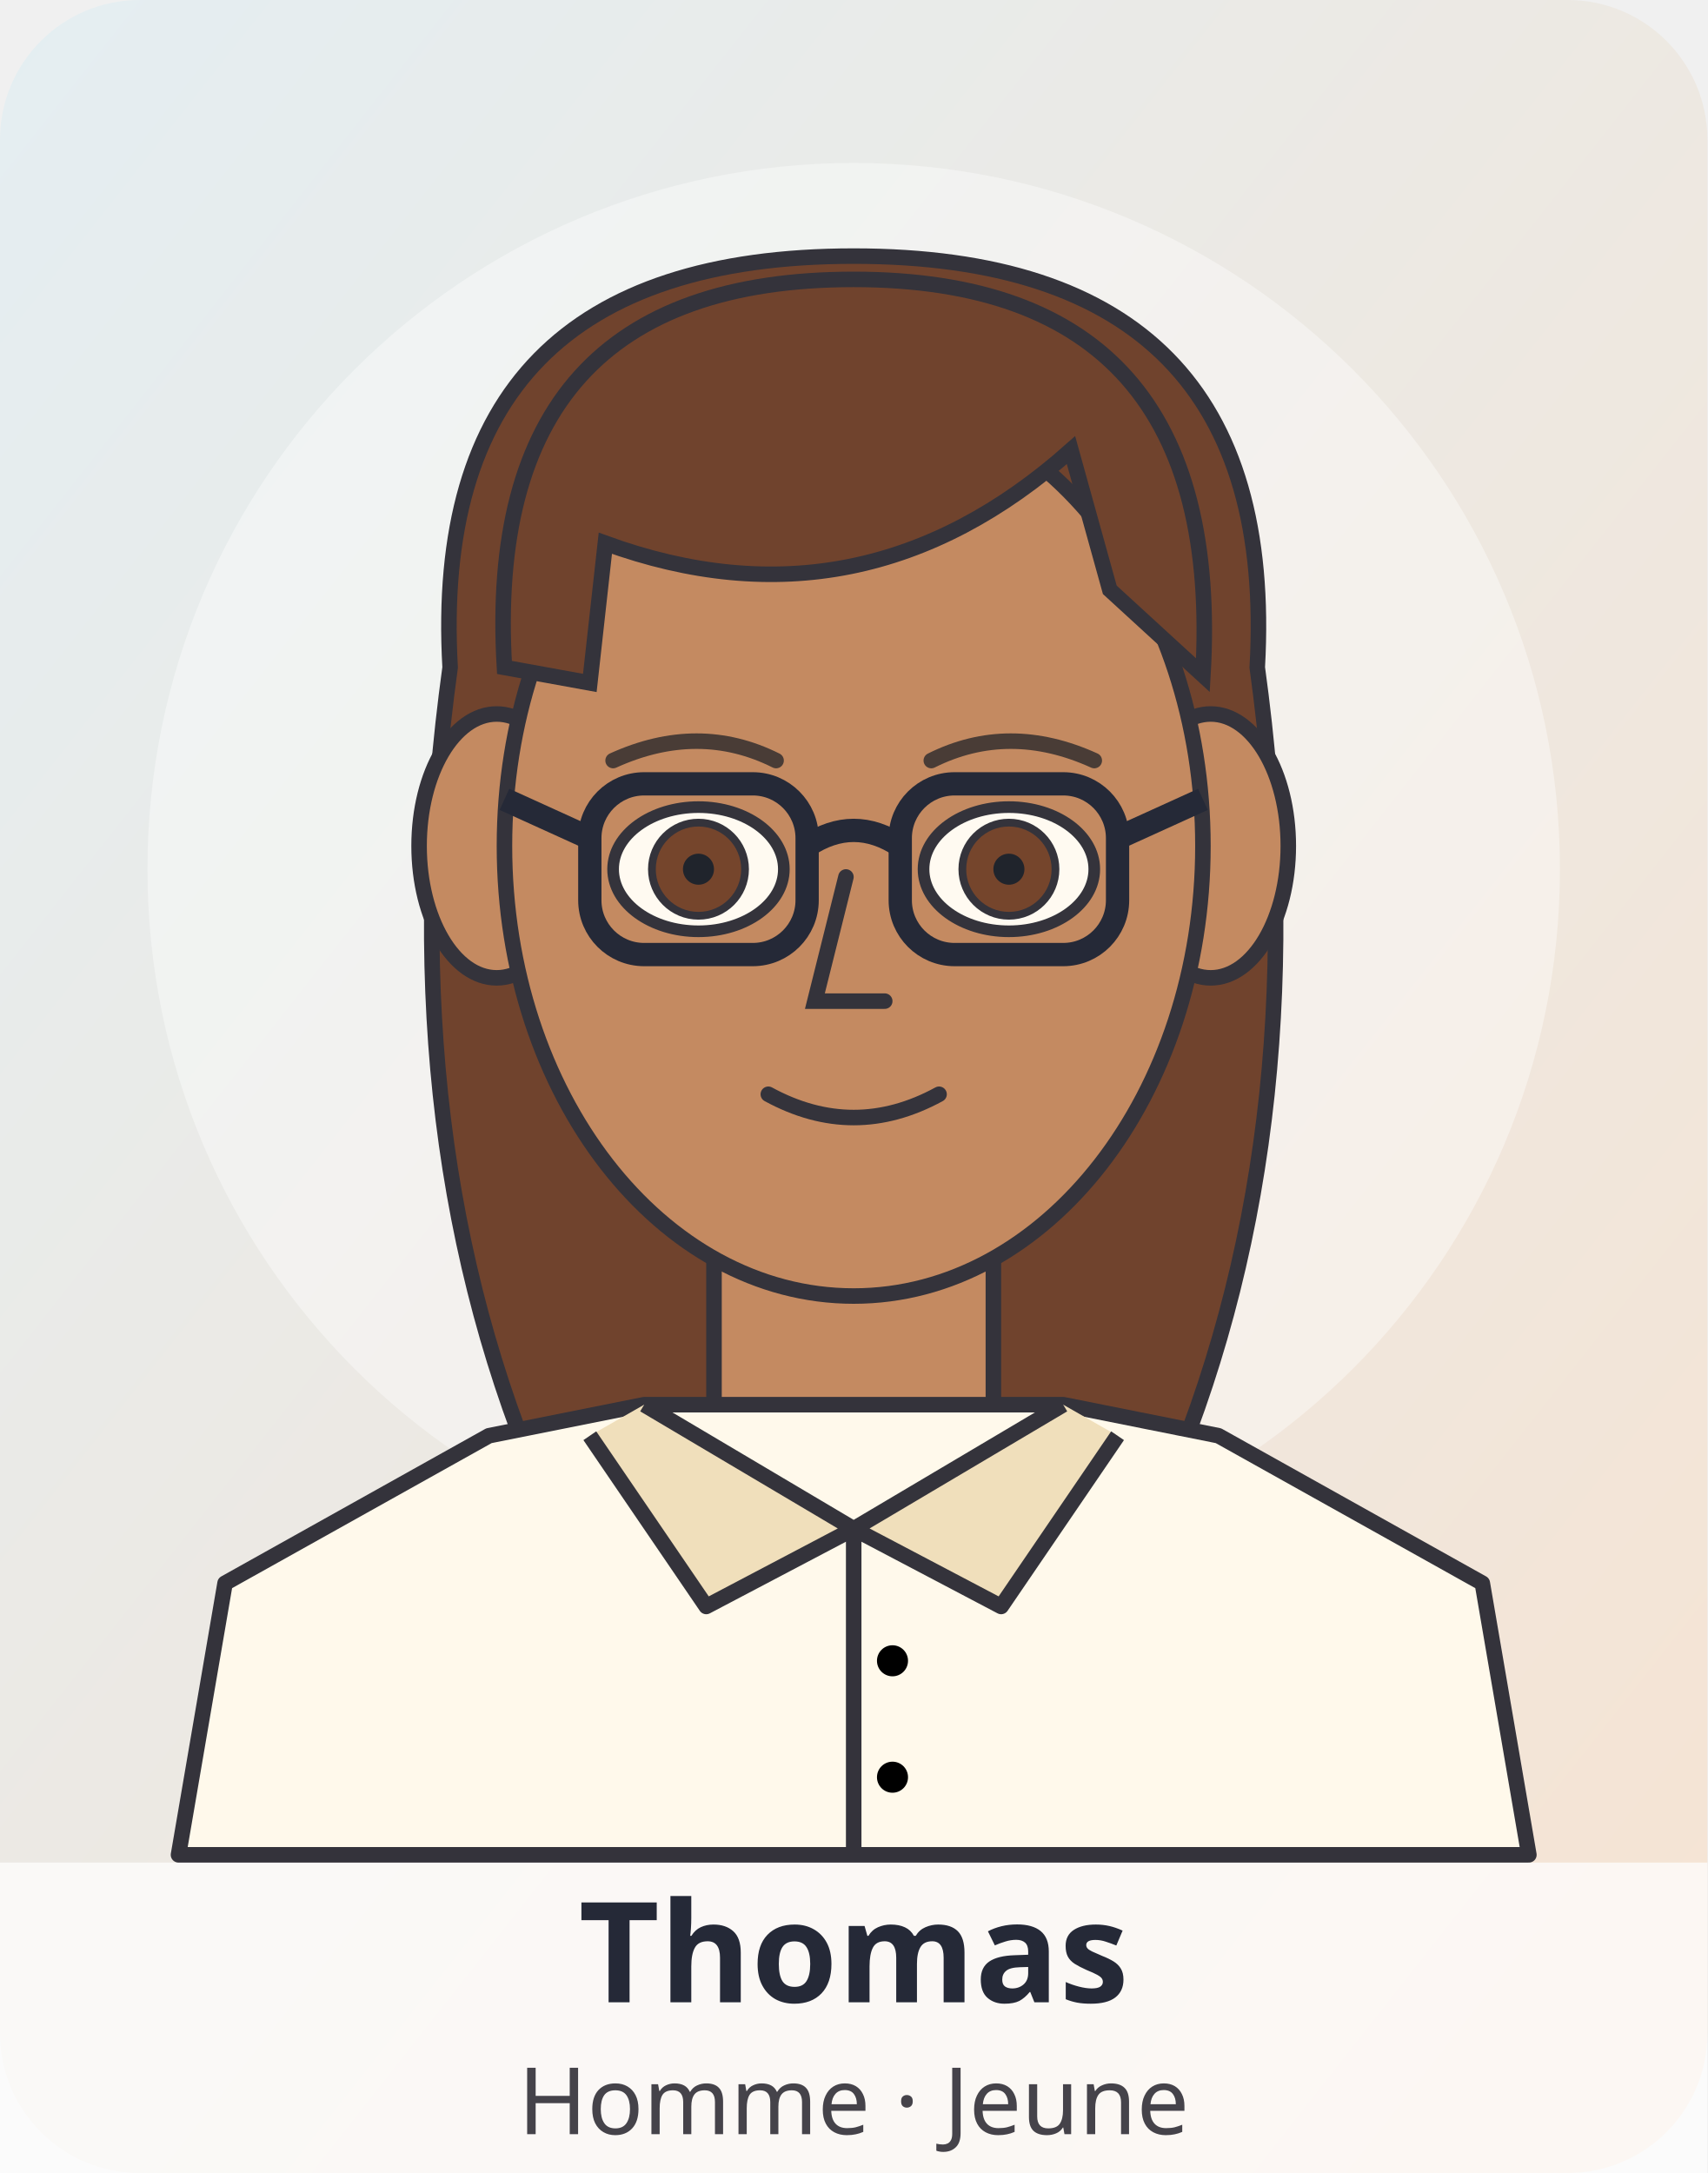
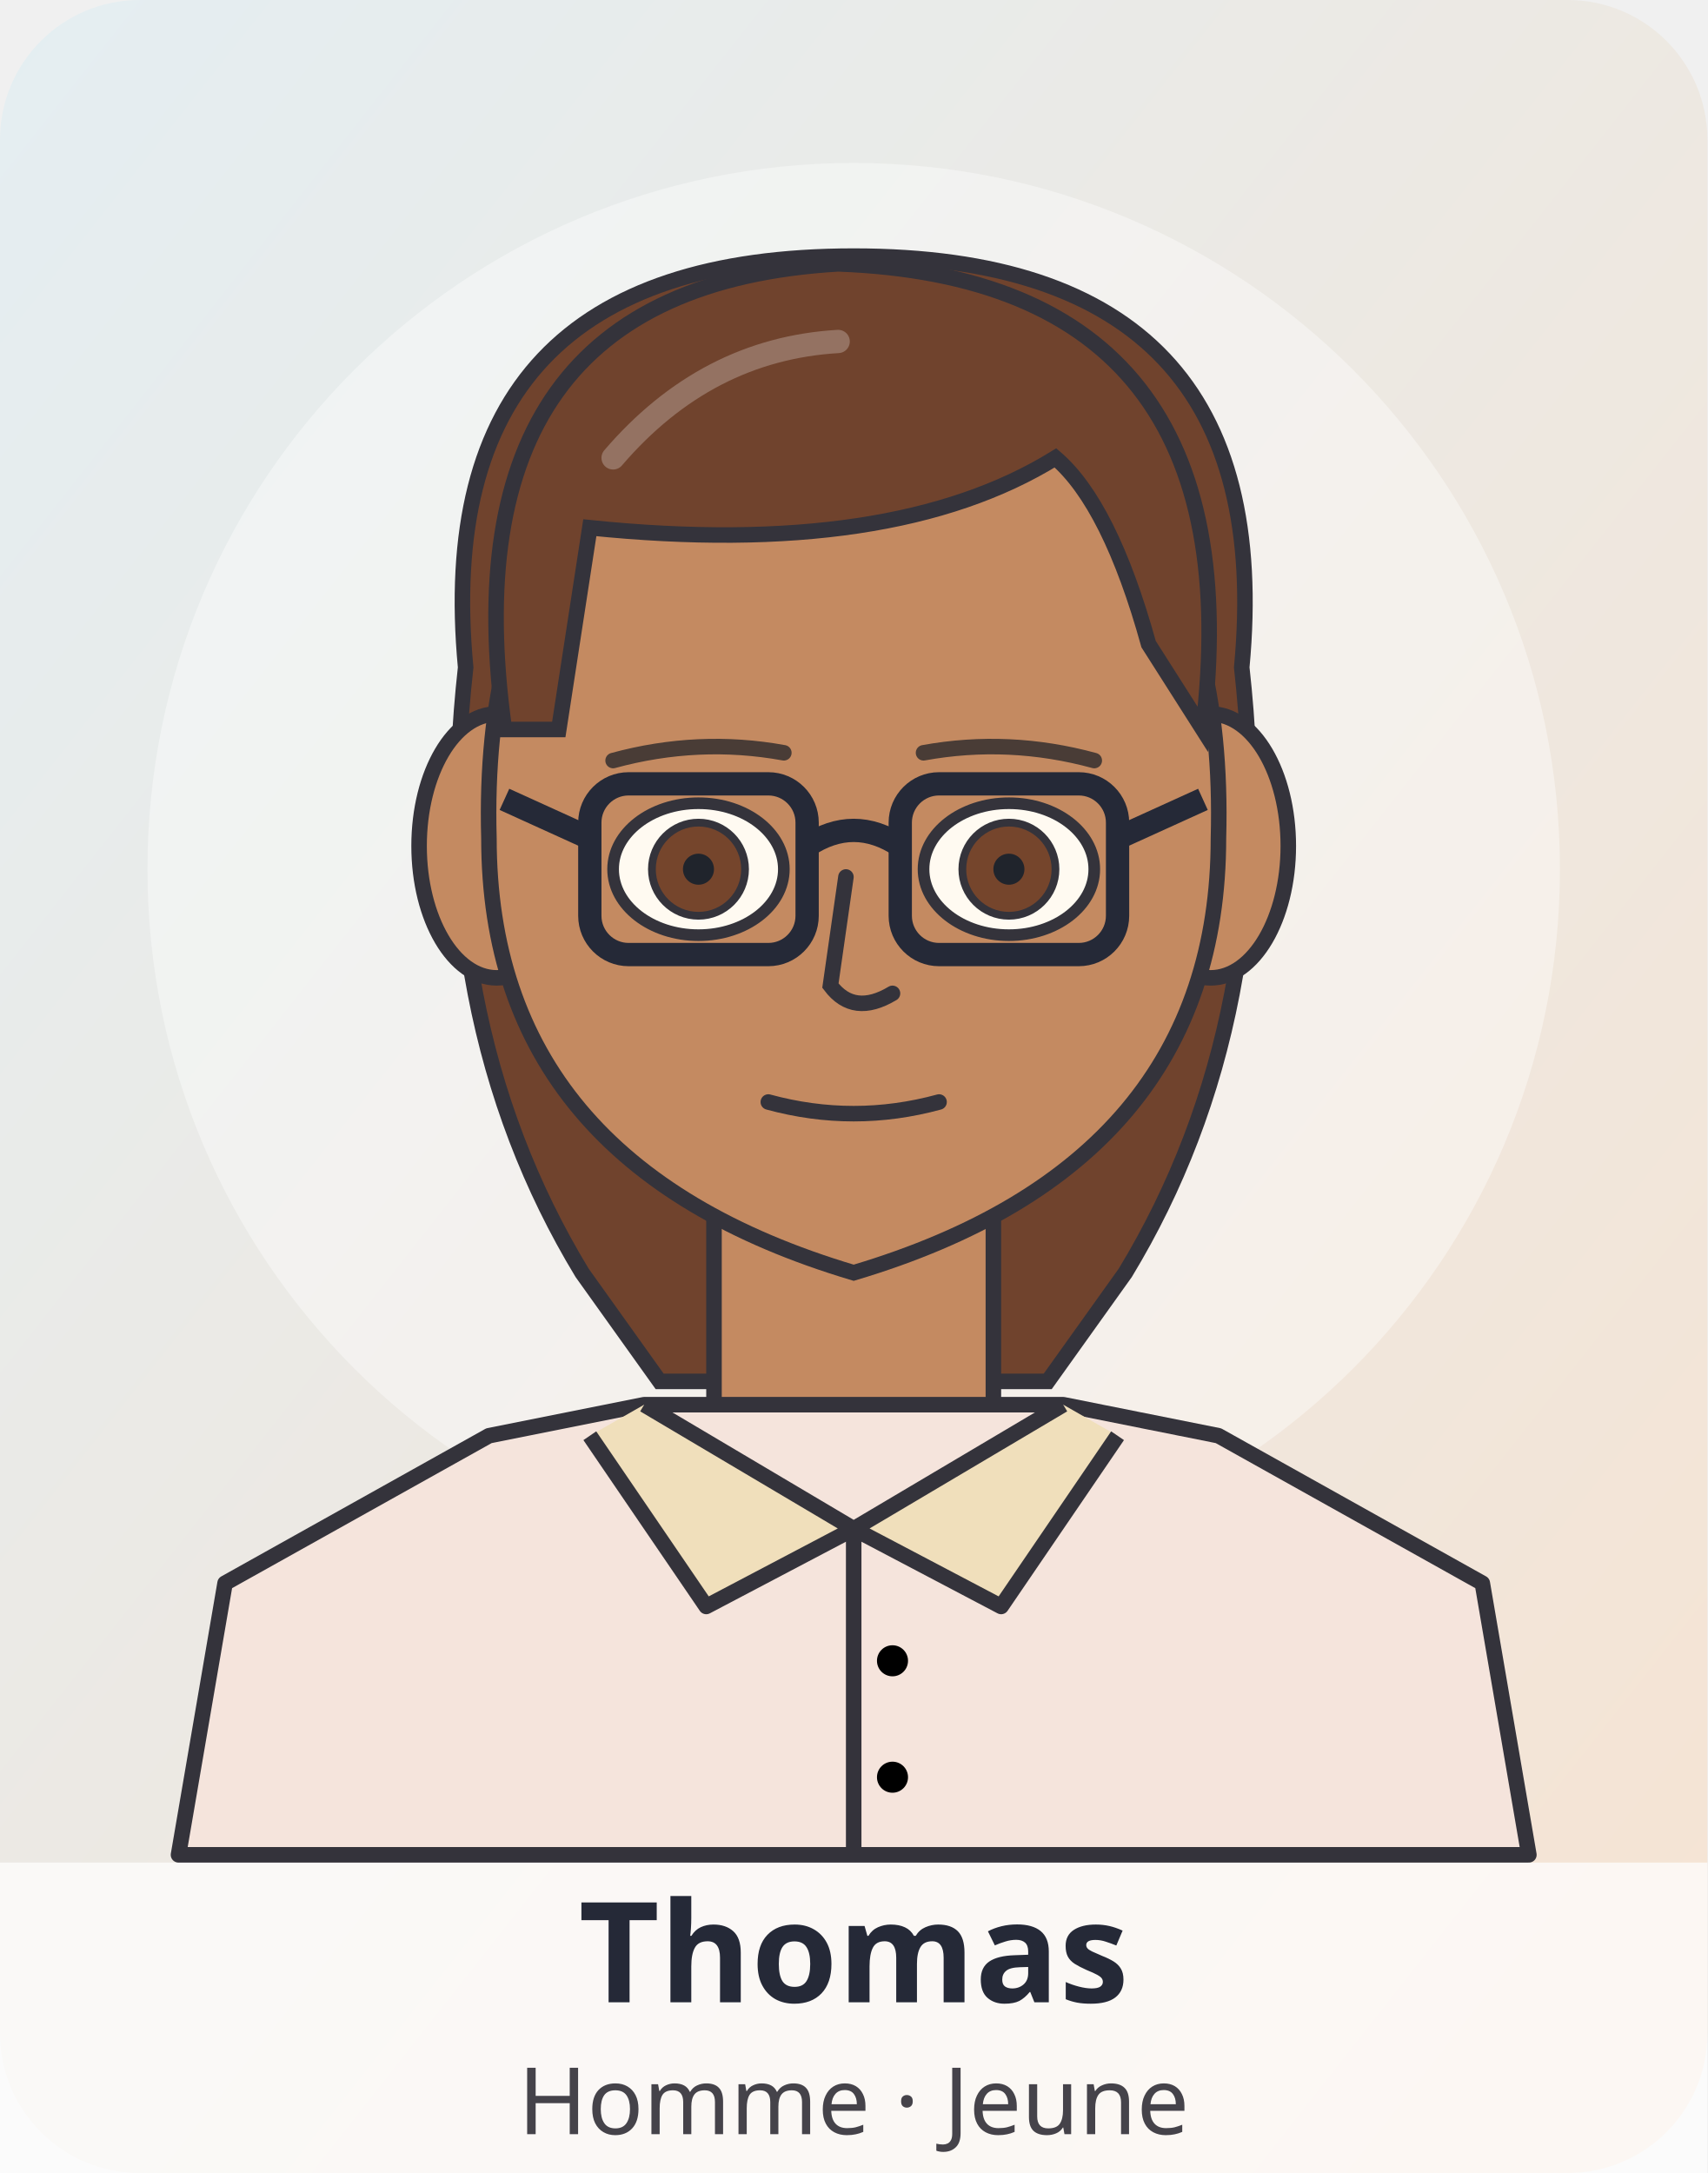
<svg xmlns="http://www.w3.org/2000/svg" viewBox="0 0 220 280" role="img" aria-labelledby="title-c02 desc-c02">
  <defs>
    <linearGradient id="fond-c02" x2="1" y2="1">
      <stop stop-color="#e4eef2" />
      <stop offset="1" stop-color="#f6e3d2" />
    </linearGradient>
  </defs>
  <rect width="220" height="280" rx="18" fill="url(#fond-c02)" />
  <circle cx="110" cy="112" r="91" fill="#fff" opacity=".38" />
  <path d="M0 240 H220 V280 H0Z" fill="#fff" opacity=".72" />
-   <path d="M58 86 Q55 33 110 33 Q165 33 162 86 Q170 144 151 190 L139 188 L81 188 L69 190 Q50 144 58 86Z" fill="#70432d" stroke="#34333b" stroke-width="2" />
+   <path d="M60 86 Q55 33 110 33 Q165 33 160 86 Q165 131 145 164 L135 178 L85 178 L75 164 Q55 131 60 86Z" fill="#70432d" stroke="#34333b" stroke-width="2" />
  <path d="M92 153 V186 Q110 203 128 186 V153" fill="#c48a61" stroke="#34333b" stroke-width="2" />
-   <path d="M83 181 L63 185 L29 204 L23 239 L197 239 L191 204 L157 185 L137 181Z" fill="#fff9eb" stroke="#34333b" stroke-width="2" stroke-linejoin="round" />
+   <path d="M83 181 L63 185 L29 204 L23 239 L197 239 L191 204 L157 185 L137 181Z" fill="#f5e4dc" stroke="#34333b" stroke-width="2" stroke-linejoin="round" />
  <path d="M83 181 L110 197 L91 207 L76 185 M137 181 L110 197 L129 207 L144 185 M110 197 V239" fill="#f0dfbb" stroke="#34333b" stroke-width="2" stroke-linejoin="round" />
  <circle cx="115" cy="214" r="2" />
  <circle cx="115" cy="229" r="2" />
  <g fill="#c48a61" stroke="#34333b" stroke-width="2">
    <ellipse cx="64" cy="109" rx="10" ry="17" />
    <ellipse cx="156" cy="109" rx="10" ry="17" />
-     <ellipse cx="110" cy="109" rx="45" ry="58" />
+     <path d="M110 51 C78 51 62 72 63 108 Q63 150 110 164 Q157 150 157 108 C158 72 142 51 110 51Z" />
  </g>
-   <path d="M65 86 Q62 36 110 36 Q158 36 155 87 L143 76 L138 58 Q111 82 78 70 L76 88Z" fill="#70432d" stroke="#34333b" stroke-width="2" />
+   <path d="M65 94 Q57 37 108 34 Q162 36 155 94 L148 83 Q143 65 136 59 Q115 72 76 68 L72 94Z" fill="#70432d" stroke="#34333b" stroke-width="2" />
+   <path d="M79 59 Q91 45 108 44" fill="none" stroke="#fff" stroke-opacity=".25" stroke-width="3" stroke-linecap="round" />
  <g fill="#fffaf1" stroke="#34333b" stroke-width="1.5">
-     <ellipse cx="90" cy="112" rx="11" ry="8" />
-     <ellipse cx="130" cy="112" rx="11" ry="8" />
+     <ellipse cx="90" cy="112" rx="11" ry="8.5" />
+     <ellipse cx="130" cy="112" rx="11" ry="8.5" />
  </g>
  <g fill="#75452c" stroke="#34333b" stroke-width="1">
    <circle cx="90" cy="112" r="6" />
    <circle cx="130" cy="112" r="6" />
  </g>
  <g fill="#20242c">
    <circle cx="90" cy="112" r="2" />
    <circle cx="130" cy="112" r="2" />
  </g>
-   <path d="M79 98 Q90 93 100 98 M120 98 Q130 93 141 98" fill="none" stroke="#493c36" stroke-width="2" stroke-linecap="round" />
-   <path d="M109 113 L105 129 L114 129 M99 141 Q110 147 121 141" fill="none" stroke="#34333b" stroke-width="2" stroke-linecap="round" />
+   <path d="M79 98 Q90 95 101 97 M119 97 Q130 95 141 98" fill="none" stroke="#493c36" stroke-width="2" stroke-linecap="round" />
+   <path d="M109 113 L107 127 Q110 131 115 128 M99 142 Q110 145 121 142" fill="none" stroke="#34333b" stroke-width="2" stroke-linecap="round" />
  <g fill="none" stroke="#252937" stroke-width="3">
-     <rect x="76" y="101" width="28" height="22" rx="7" />
-     <rect x="116" y="101" width="28" height="22" rx="7" />
+     <rect x="76" y="101" width="28" height="22" rx="5" />
+     <rect x="116" y="101" width="28" height="22" rx="5" />
    <path d="M104 109 Q110 105 116 109 M76 108 L65 103 M144 108 L155 103" />
  </g>
  <text x="110" y="258" text-anchor="middle" font-family="sans-serif" font-size="18" font-weight="700" fill="#252937">Thomas</text>
  <text x="110" y="275" text-anchor="middle" font-family="sans-serif" font-size="12" fill="#45434a">Homme · Jeune</text>
</svg>
